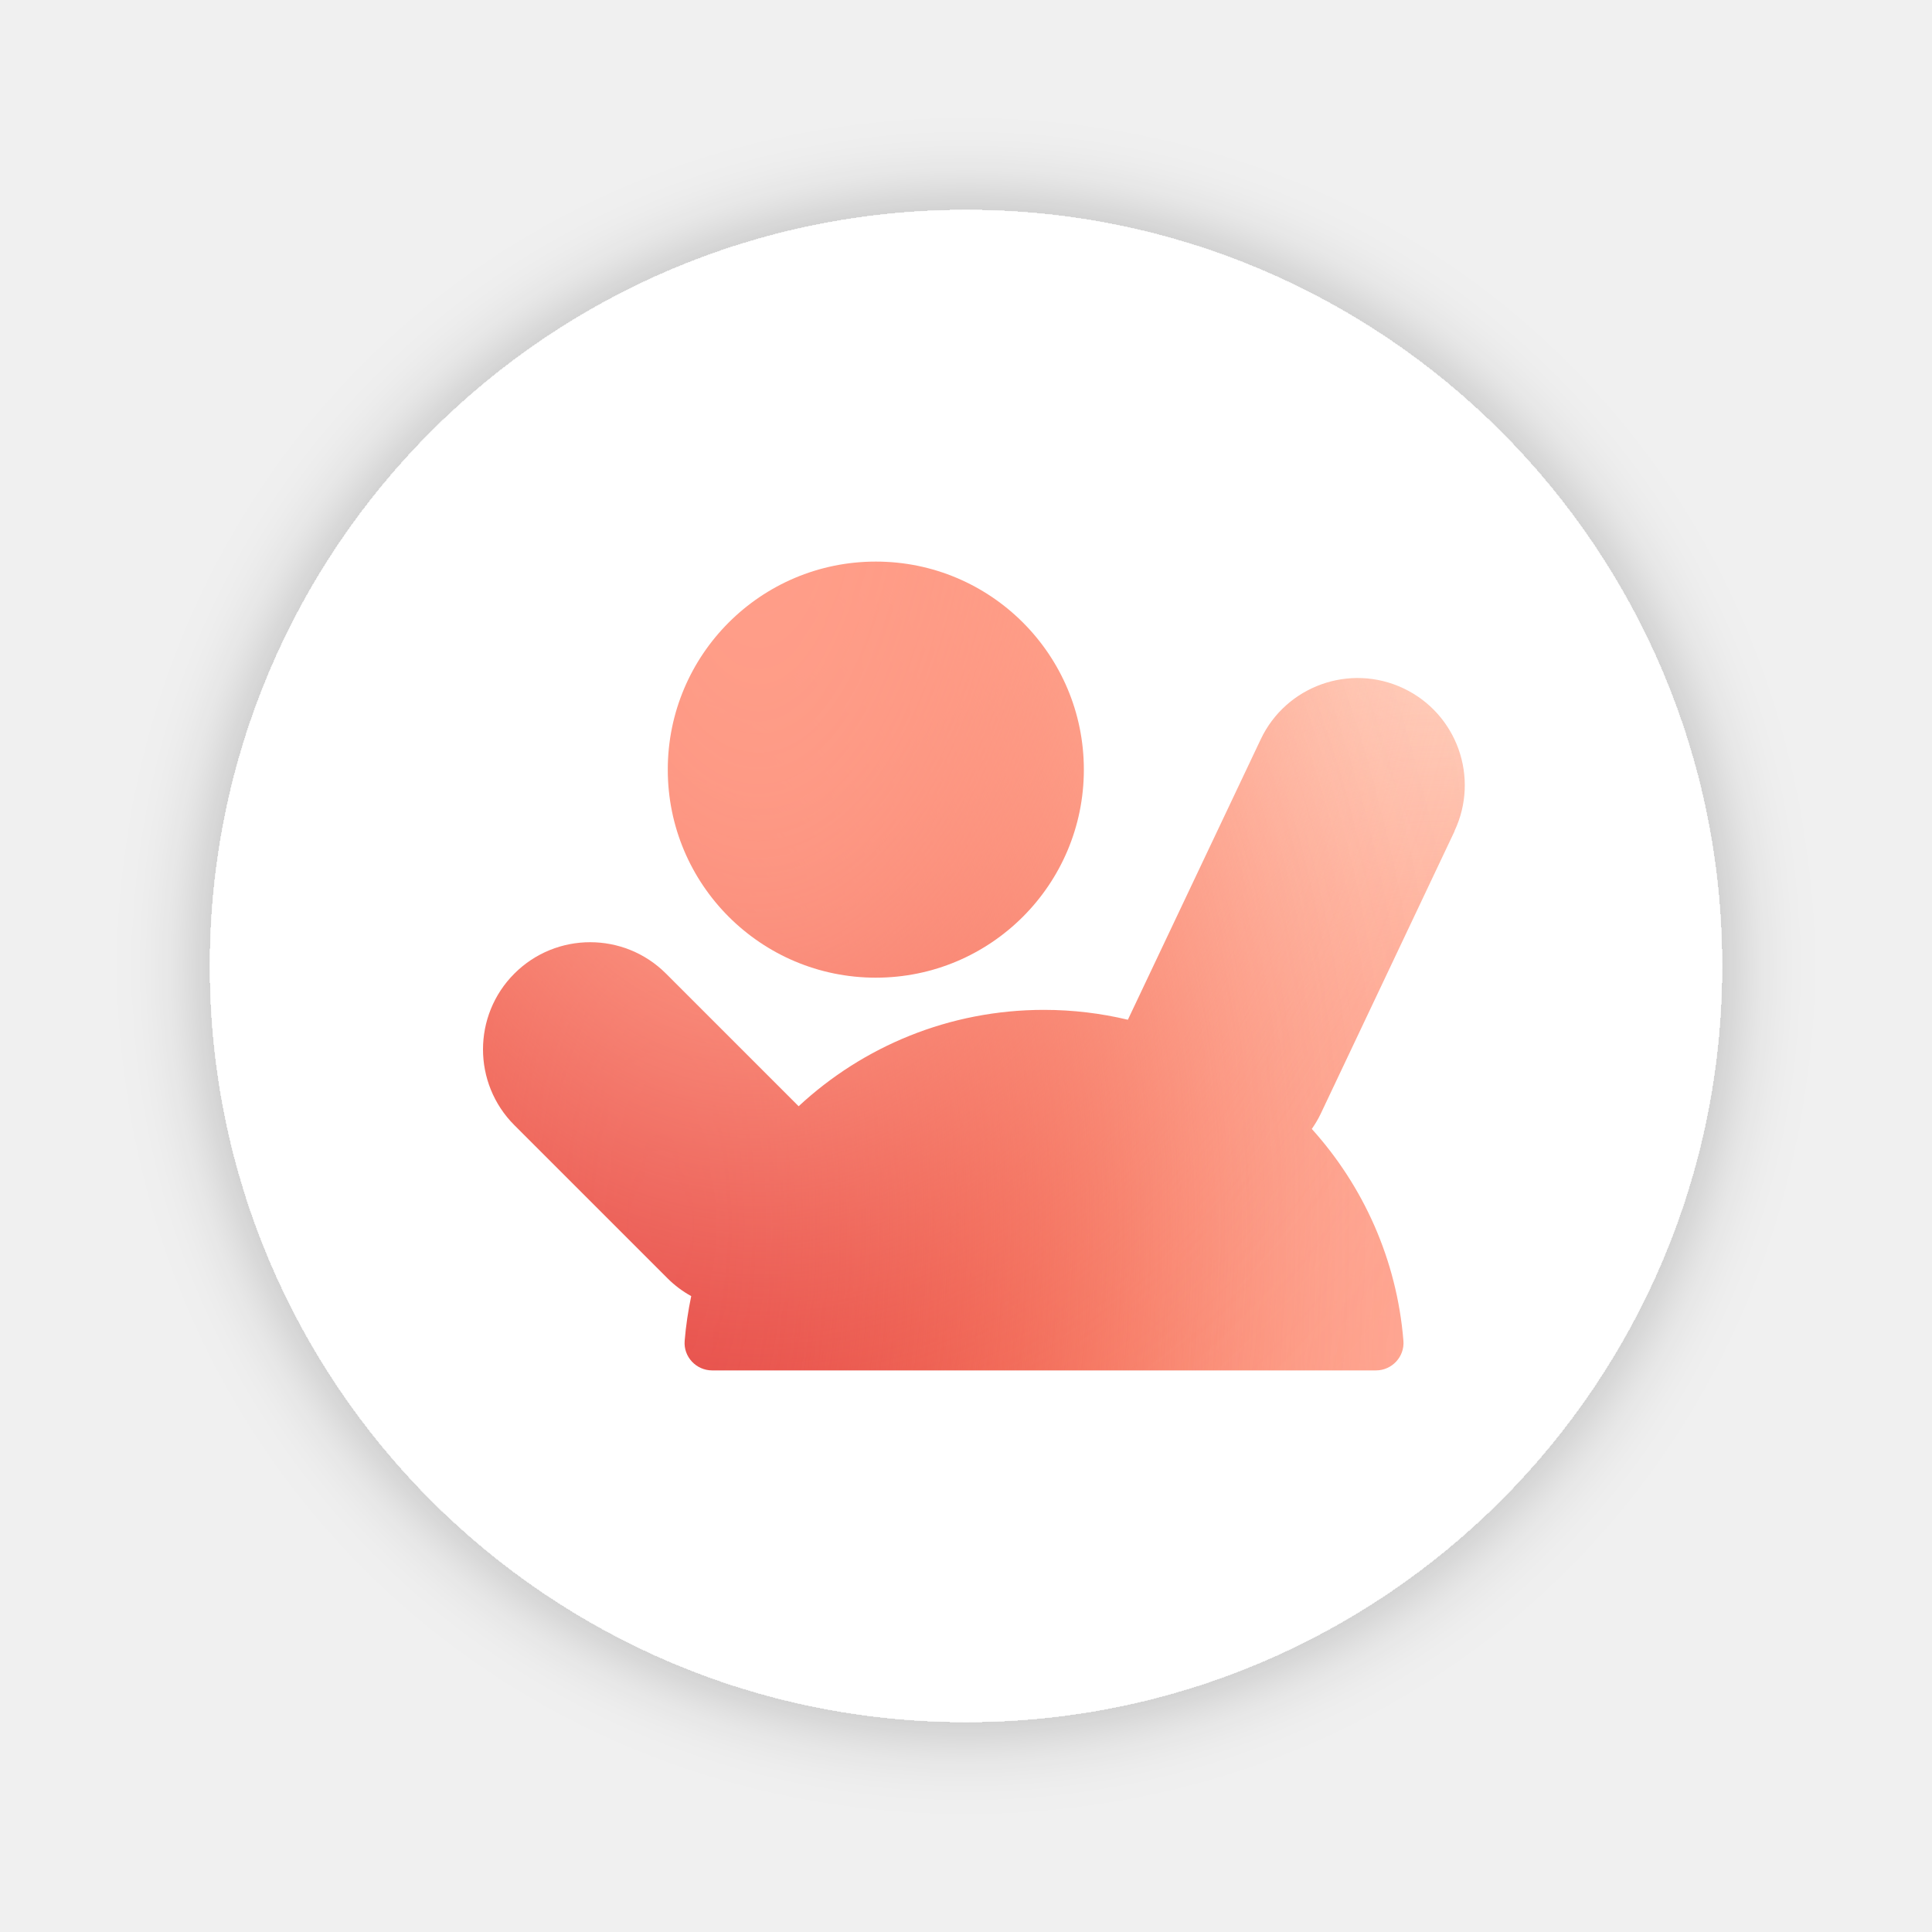
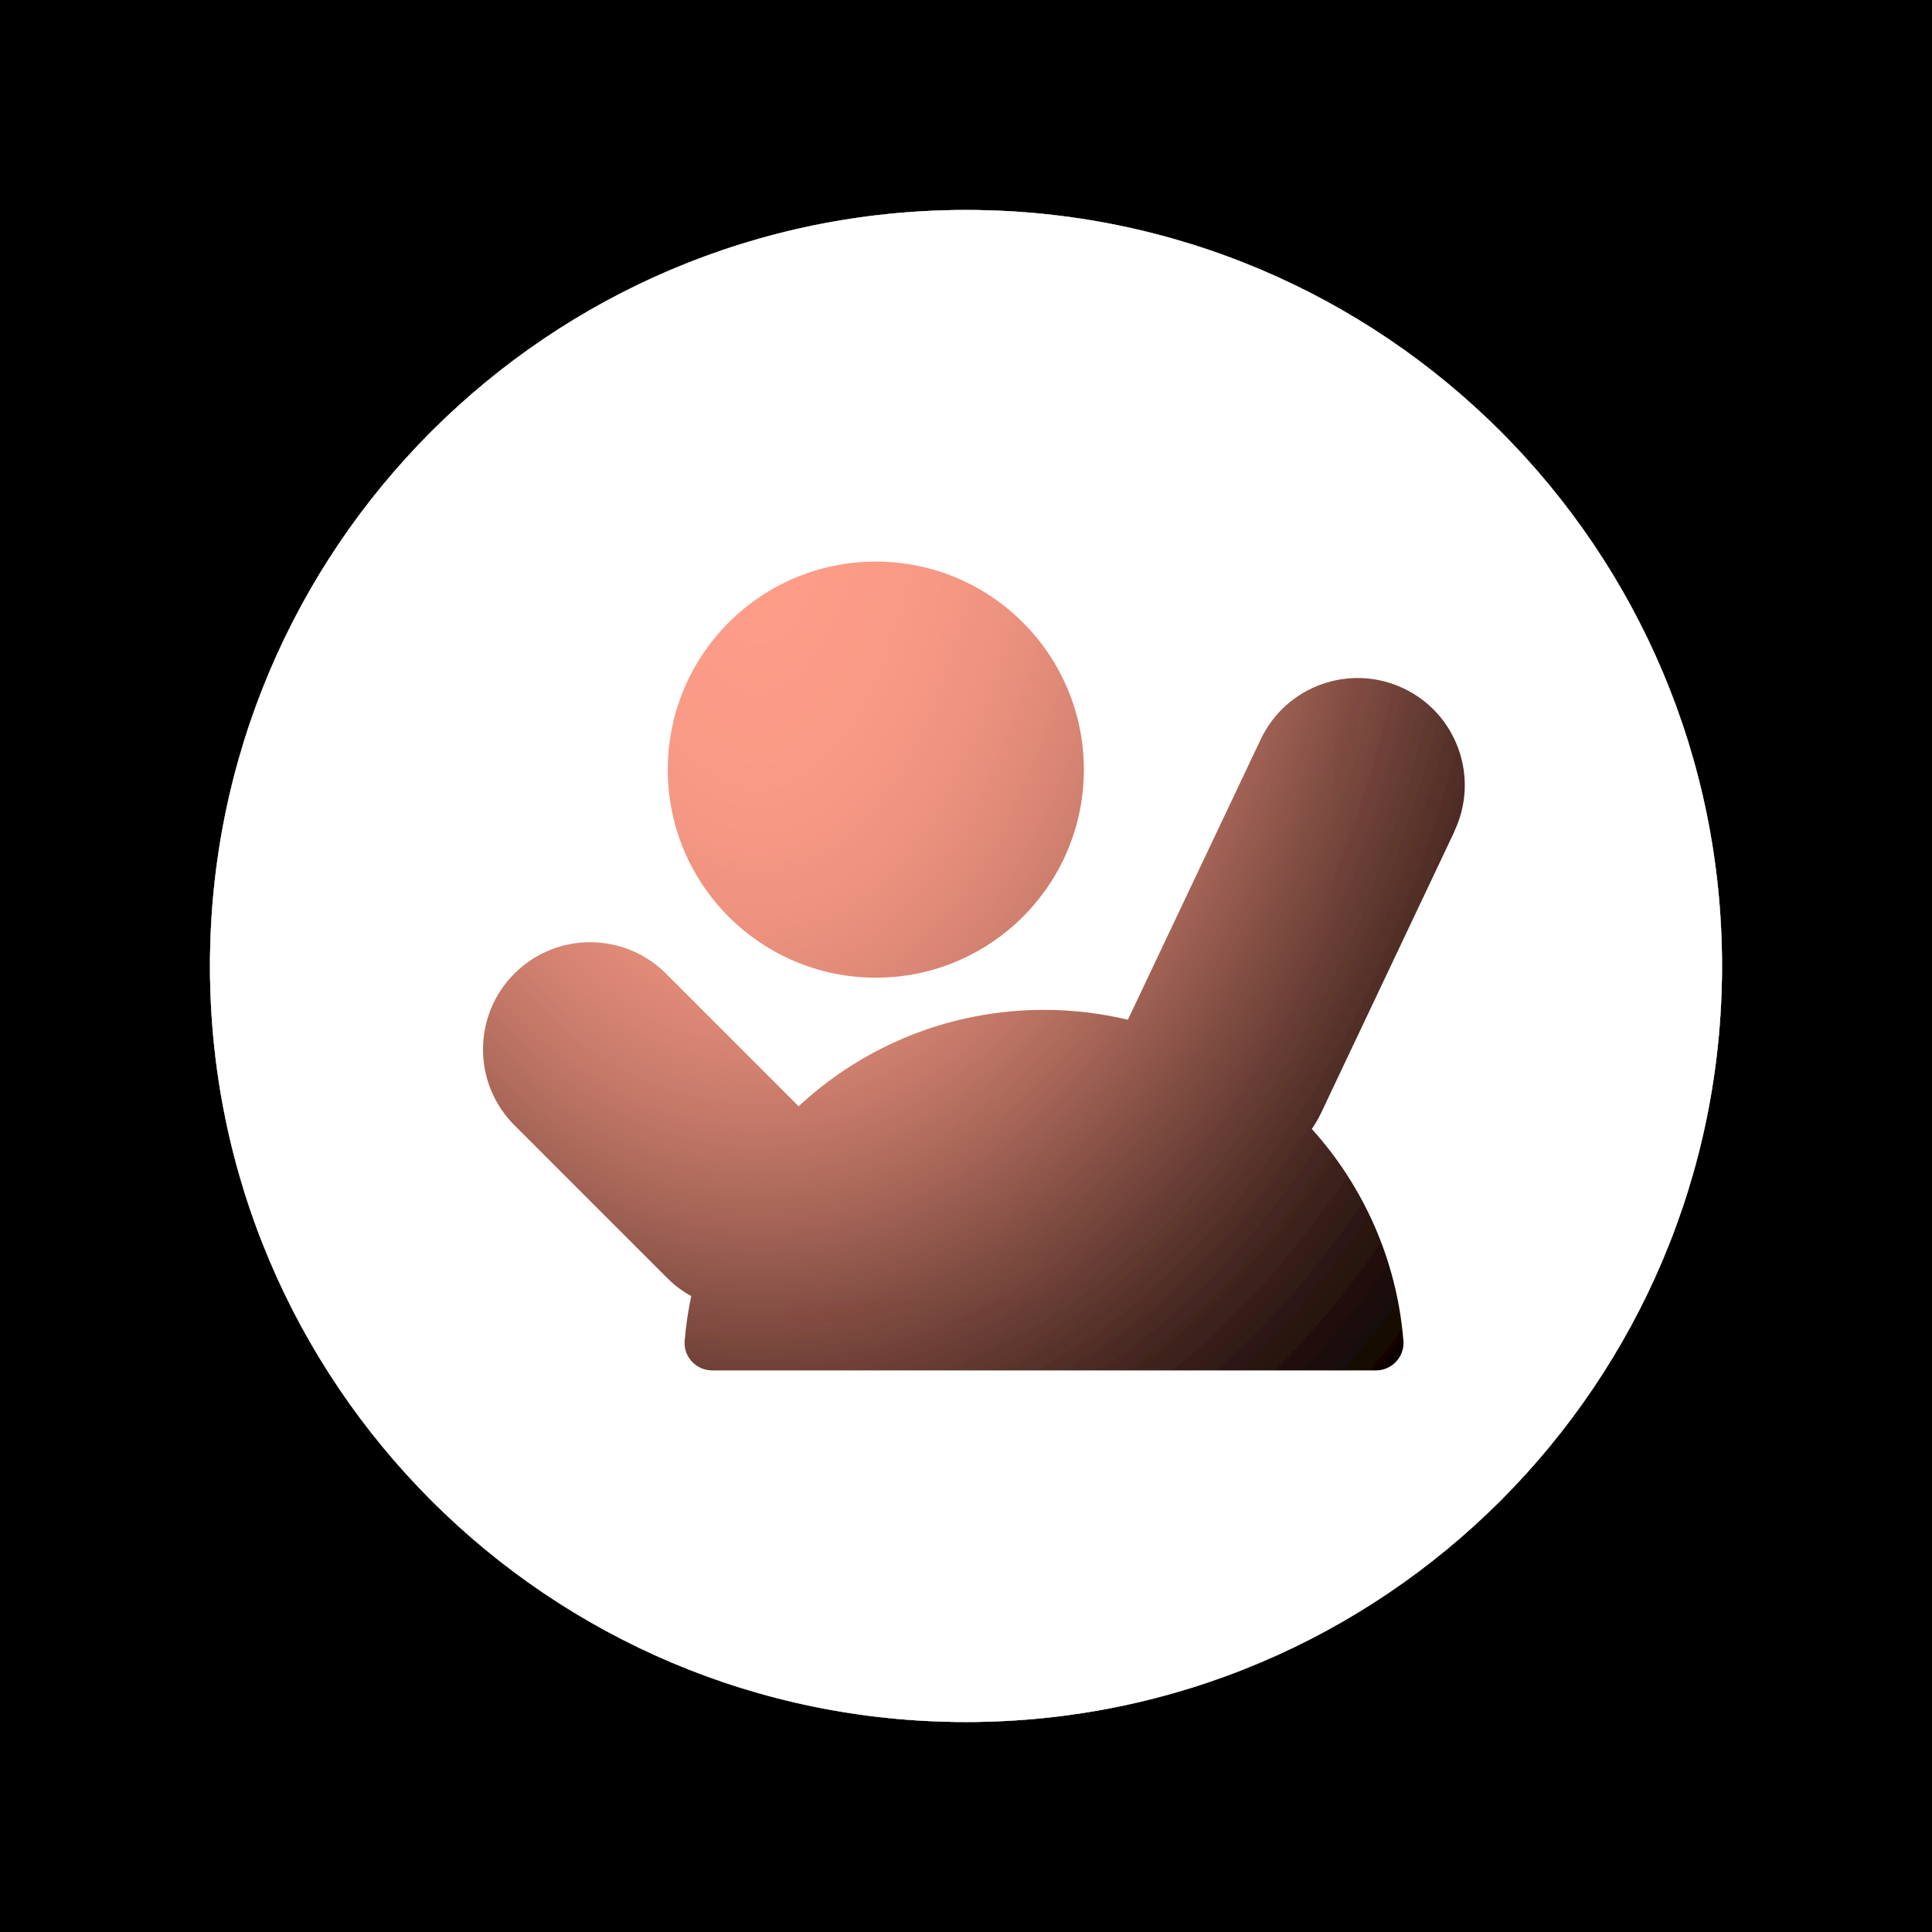
<svg xmlns="http://www.w3.org/2000/svg" width="92" height="92" viewBox="0 0 92 92" fill="none">
  <g filter="url(#filter0_d_6105_7006)">
    <circle cx="46" cy="46" r="36" fill="white" />
    <mask id="mask0_6105_7006" style="mask-type:alpha" maskUnits="userSpaceOnUse" x="23" y="26" width="47" height="40">
      <path d="M41.706 46.556C47.177 46.556 51.612 42.12 51.612 36.649C51.612 31.178 47.177 26.742 41.706 26.742C36.234 26.742 31.799 31.178 31.799 36.649C31.799 42.12 36.234 46.556 41.706 46.556Z" fill="#E9E9E9" />
      <path d="M69.259 39.577C70.467 37.029 69.379 33.984 66.833 32.779C64.285 31.571 61.241 32.66 60.035 35.205L53.708 48.559C52.425 48.252 51.087 48.089 49.713 48.089C45.199 48.089 41.095 49.831 38.03 52.678L31.713 46.361C29.72 44.369 26.486 44.369 24.494 46.361C22.502 48.354 22.502 51.587 24.494 53.58L31.791 60.876C32.133 61.219 32.513 61.497 32.915 61.72C32.77 62.416 32.661 63.125 32.603 63.85C32.541 64.611 33.152 65.258 33.915 65.258H65.519C66.282 65.258 66.89 64.609 66.83 63.85C66.516 59.982 64.919 56.476 62.467 53.759C62.623 53.533 62.765 53.299 62.887 53.045L69.267 39.577H69.259Z" fill="#E9E9E9" />
    </mask>
    <g mask="url(#mask0_6105_7006)">
      <mask id="mask1_6105_7006" style="mask-type:alpha" maskUnits="userSpaceOnUse" x="21" y="20" width="51" height="51">
        <rect x="21.068" y="20.742" width="50" height="49.907" rx="2.506" fill="#C4C4C4" />
      </mask>
      <g mask="url(#mask1_6105_7006)">
        <rect x="21.068" y="20.742" width="50" height="49.907" rx="2.506" fill="#FF7D54" />
        <g filter="url(#filter1_f_6105_7006)">
          <ellipse cx="67.749" cy="20.877" rx="17.726" ry="33.856" fill="#FFE9D9" />
        </g>
        <g filter="url(#filter2_f_6105_7006)">
          <ellipse cx="68.386" cy="63.634" rx="14.972" ry="28.595" fill="#FFAC9A" />
        </g>
        <g filter="url(#filter3_f_6105_7006)">
          <ellipse cx="31.451" cy="58.375" rx="17.726" ry="33.856" fill="#E24343" />
        </g>
        <g filter="url(#filter4_f_6105_7006)">
          <ellipse cx="36.112" cy="12.785" rx="23.799" ry="45.456" fill="#FF9E89" />
        </g>
      </g>
    </g>
  </g>
  <defs>
-     <filter id="filter0_d_6105_7006" x="-4" y="-4" width="100" height="100" filterUnits="userSpaceOnUse" color-interpolation-filters="sRGB">
-       <feFlood flood-opacity="0" result="BackgroundImageFix" />
+     <filter id="filter0_d_6105_7006" x="-4" y="-4" width="100" height="100" filterUnits="userSpaceOnUse" colorInterpolationFilters="sRGB">
+       <feFlood floodOpacity="0" result="BackgroundImageFix" />
      <feColorMatrix in="SourceAlpha" type="matrix" values="0 0 0 0 0 0 0 0 0 0 0 0 0 0 0 0 0 0 127 0" result="hardAlpha" />
      <feOffset />
      <feGaussianBlur stdDeviation="2" />
      <feComposite in2="hardAlpha" operator="out" />
      <feColorMatrix type="matrix" values="0 0 0 0 0 0 0 0 0 0 0 0 0 0 0 0 0 0 0.25 0" />
      <feBlend mode="normal" in2="BackgroundImageFix" result="effect1_dropShadow_6105_7006" />
      <feBlend mode="normal" in="SourceGraphic" in2="effect1_dropShadow_6105_7006" result="shape" />
    </filter>
-     <filter id="filter1_f_6105_7006" x="24.838" y="-38.164" width="85.822" height="118.082" filterUnits="userSpaceOnUse" color-interpolation-filters="sRGB">
-       <feFlood flood-opacity="0" result="BackgroundImageFix" />
+     <filter id="filter1_f_6105_7006" x="24.838" y="-38.164" width="85.822" height="118.082" filterUnits="userSpaceOnUse" colorInterpolationFilters="sRGB">
+       <feFlood floodOpacity="0" result="BackgroundImageFix" />
      <feBlend mode="normal" in="SourceGraphic" in2="BackgroundImageFix" result="shape" />
      <feGaussianBlur stdDeviation="12.593" result="effect1_foregroundBlur_6105_7006" />
    </filter>
-     <filter id="filter2_f_6105_7006" x="28.228" y="9.853" width="80.315" height="107.562" filterUnits="userSpaceOnUse" color-interpolation-filters="sRGB">
-       <feFlood flood-opacity="0" result="BackgroundImageFix" />
+     <filter id="filter2_f_6105_7006" x="28.228" y="9.853" width="80.315" height="107.562" filterUnits="userSpaceOnUse" colorInterpolationFilters="sRGB">
+       <feFlood floodOpacity="0" result="BackgroundImageFix" />
      <feBlend mode="normal" in="SourceGraphic" in2="BackgroundImageFix" result="shape" />
      <feGaussianBlur stdDeviation="12.593" result="effect1_foregroundBlur_6105_7006" />
    </filter>
-     <filter id="filter3_f_6105_7006" x="-11.461" y="-0.666" width="85.822" height="118.082" filterUnits="userSpaceOnUse" color-interpolation-filters="sRGB">
-       <feFlood flood-opacity="0" result="BackgroundImageFix" />
+     <filter id="filter3_f_6105_7006" x="-11.461" y="-0.666" width="85.822" height="118.082" filterUnits="userSpaceOnUse" colorInterpolationFilters="sRGB">
+       <feFlood floodOpacity="0" result="BackgroundImageFix" />
      <feBlend mode="normal" in="SourceGraphic" in2="BackgroundImageFix" result="shape" />
      <feGaussianBlur stdDeviation="12.593" result="effect1_foregroundBlur_6105_7006" />
    </filter>
-     <filter id="filter4_f_6105_7006" x="-12.873" y="-57.856" width="97.971" height="141.282" filterUnits="userSpaceOnUse" color-interpolation-filters="sRGB">
-       <feFlood flood-opacity="0" result="BackgroundImageFix" />
+     <filter id="filter4_f_6105_7006" x="-12.873" y="-57.856" width="97.971" height="141.282" filterUnits="userSpaceOnUse" colorInterpolationFilters="sRGB">
+       <feFlood floodOpacity="0" result="BackgroundImageFix" />
      <feBlend mode="normal" in="SourceGraphic" in2="BackgroundImageFix" result="shape" />
      <feGaussianBlur stdDeviation="12.593" result="effect1_foregroundBlur_6105_7006" />
    </filter>
  </defs>
</svg>
